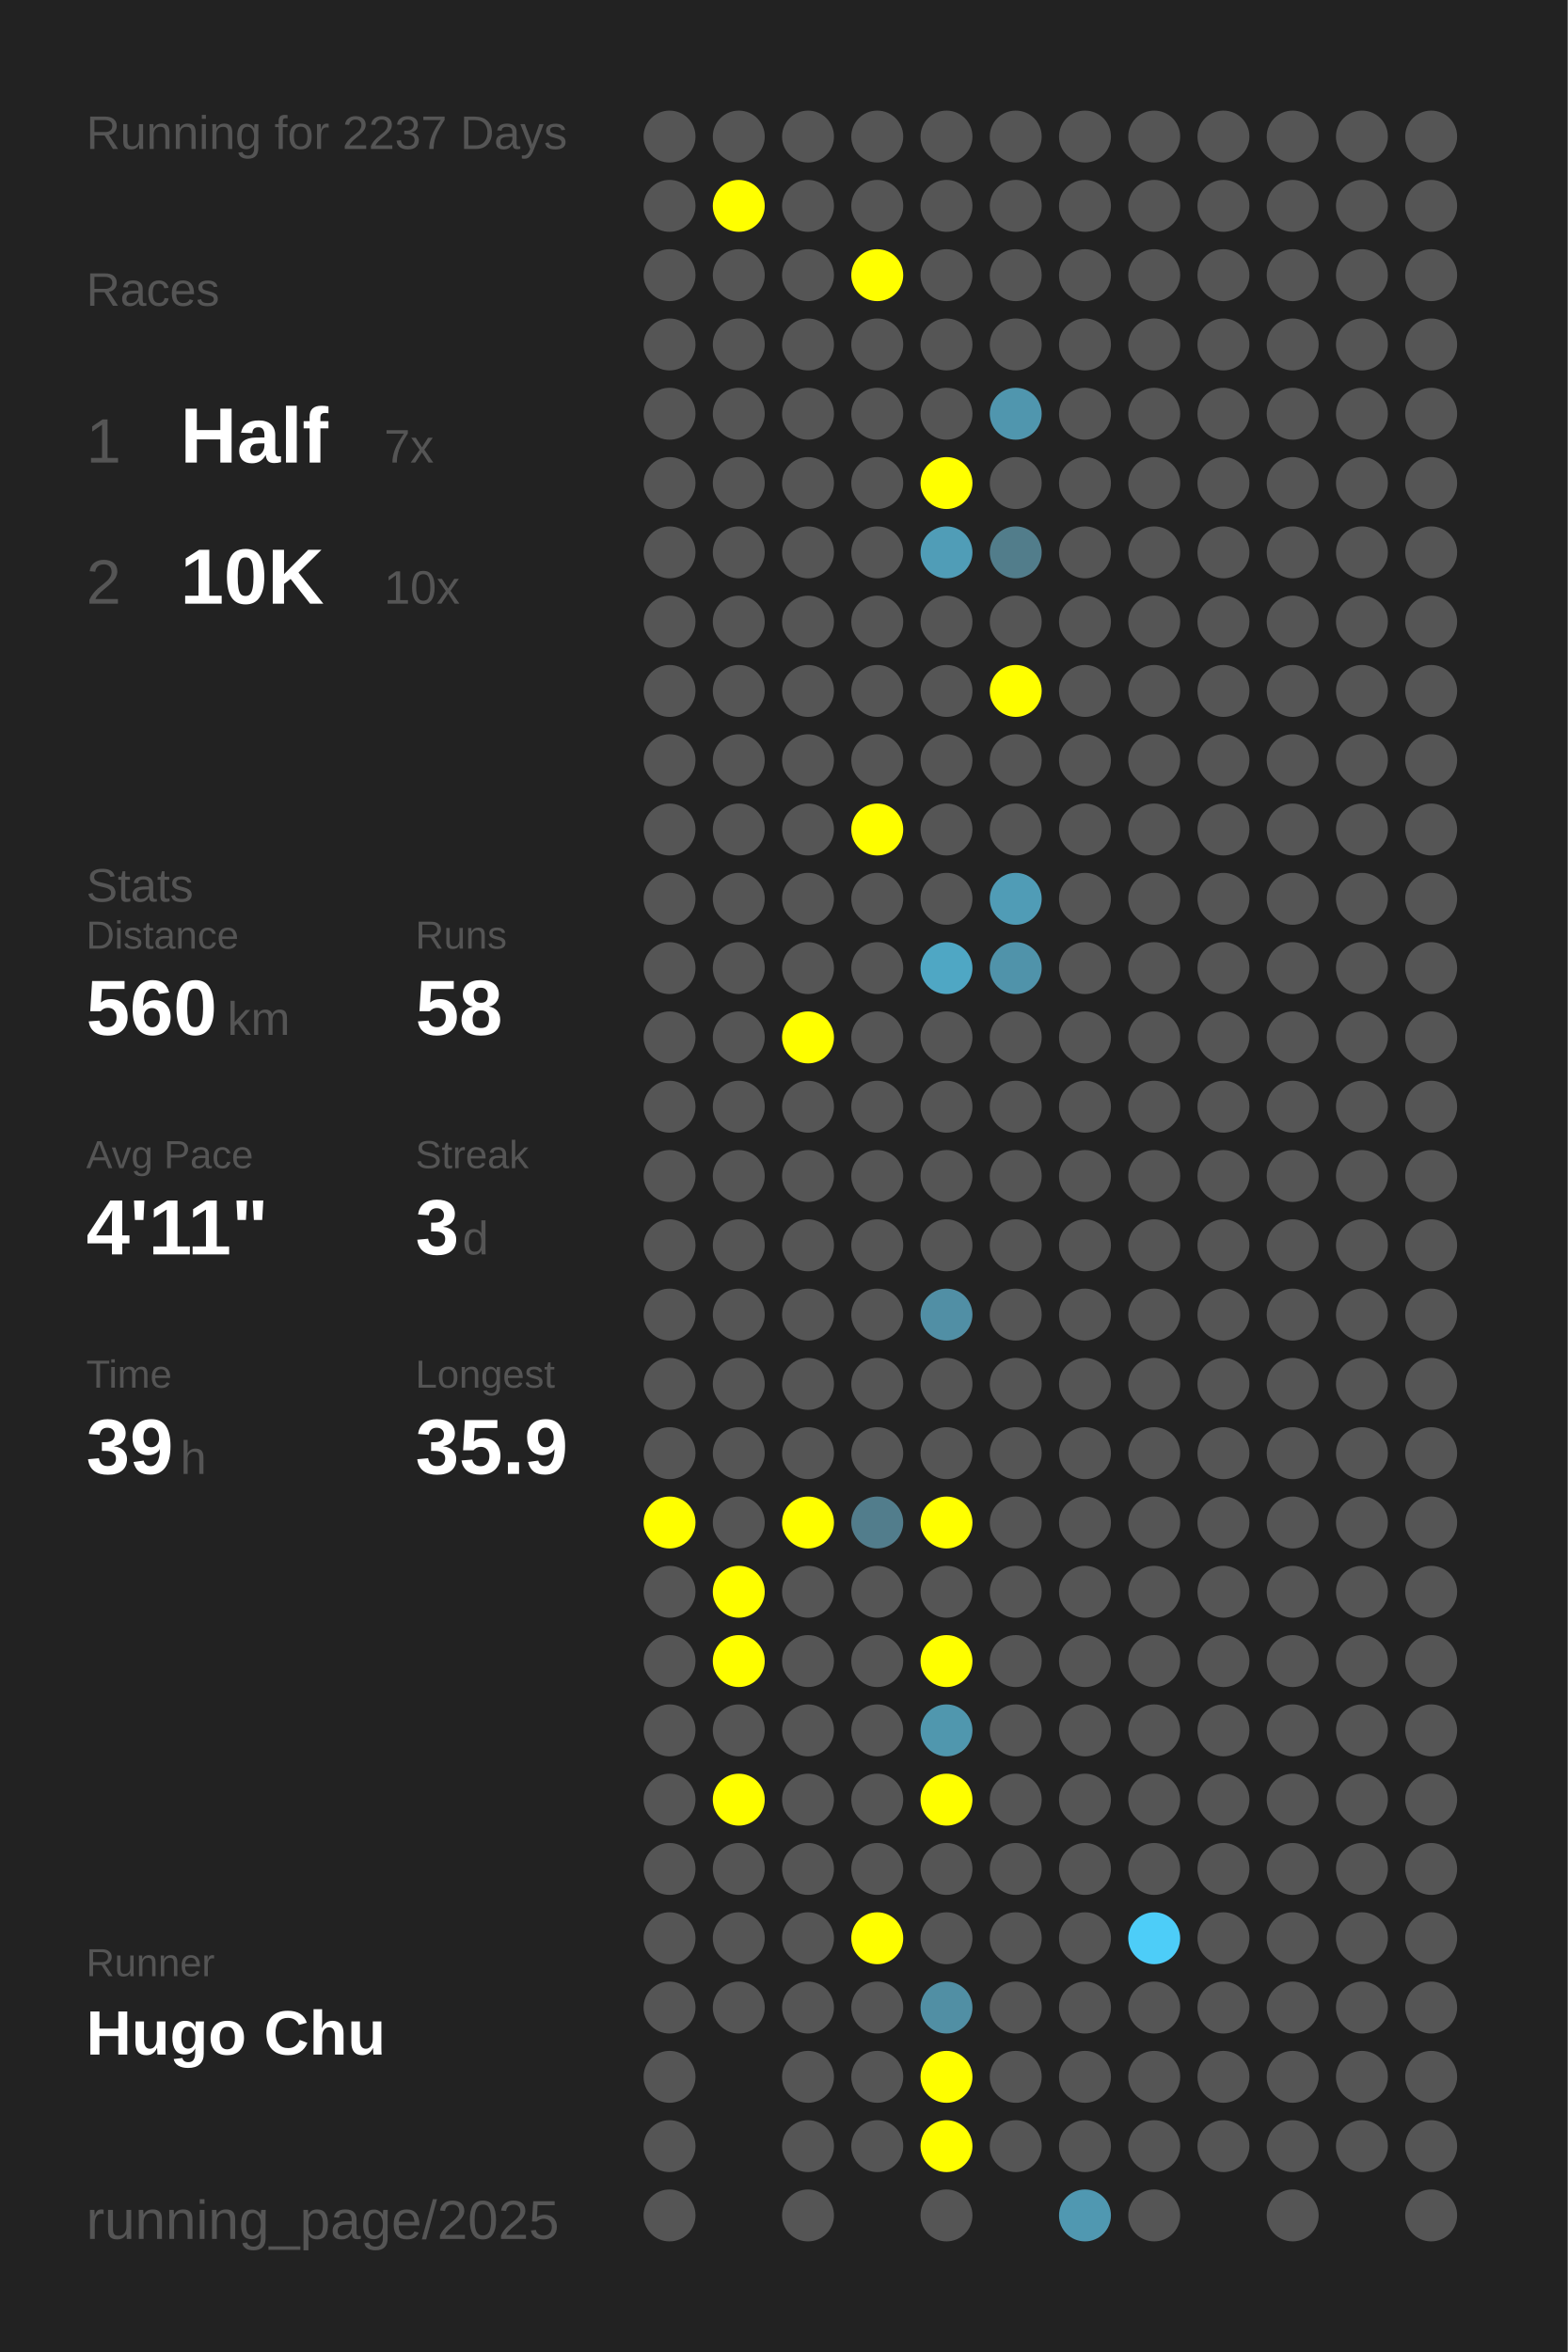
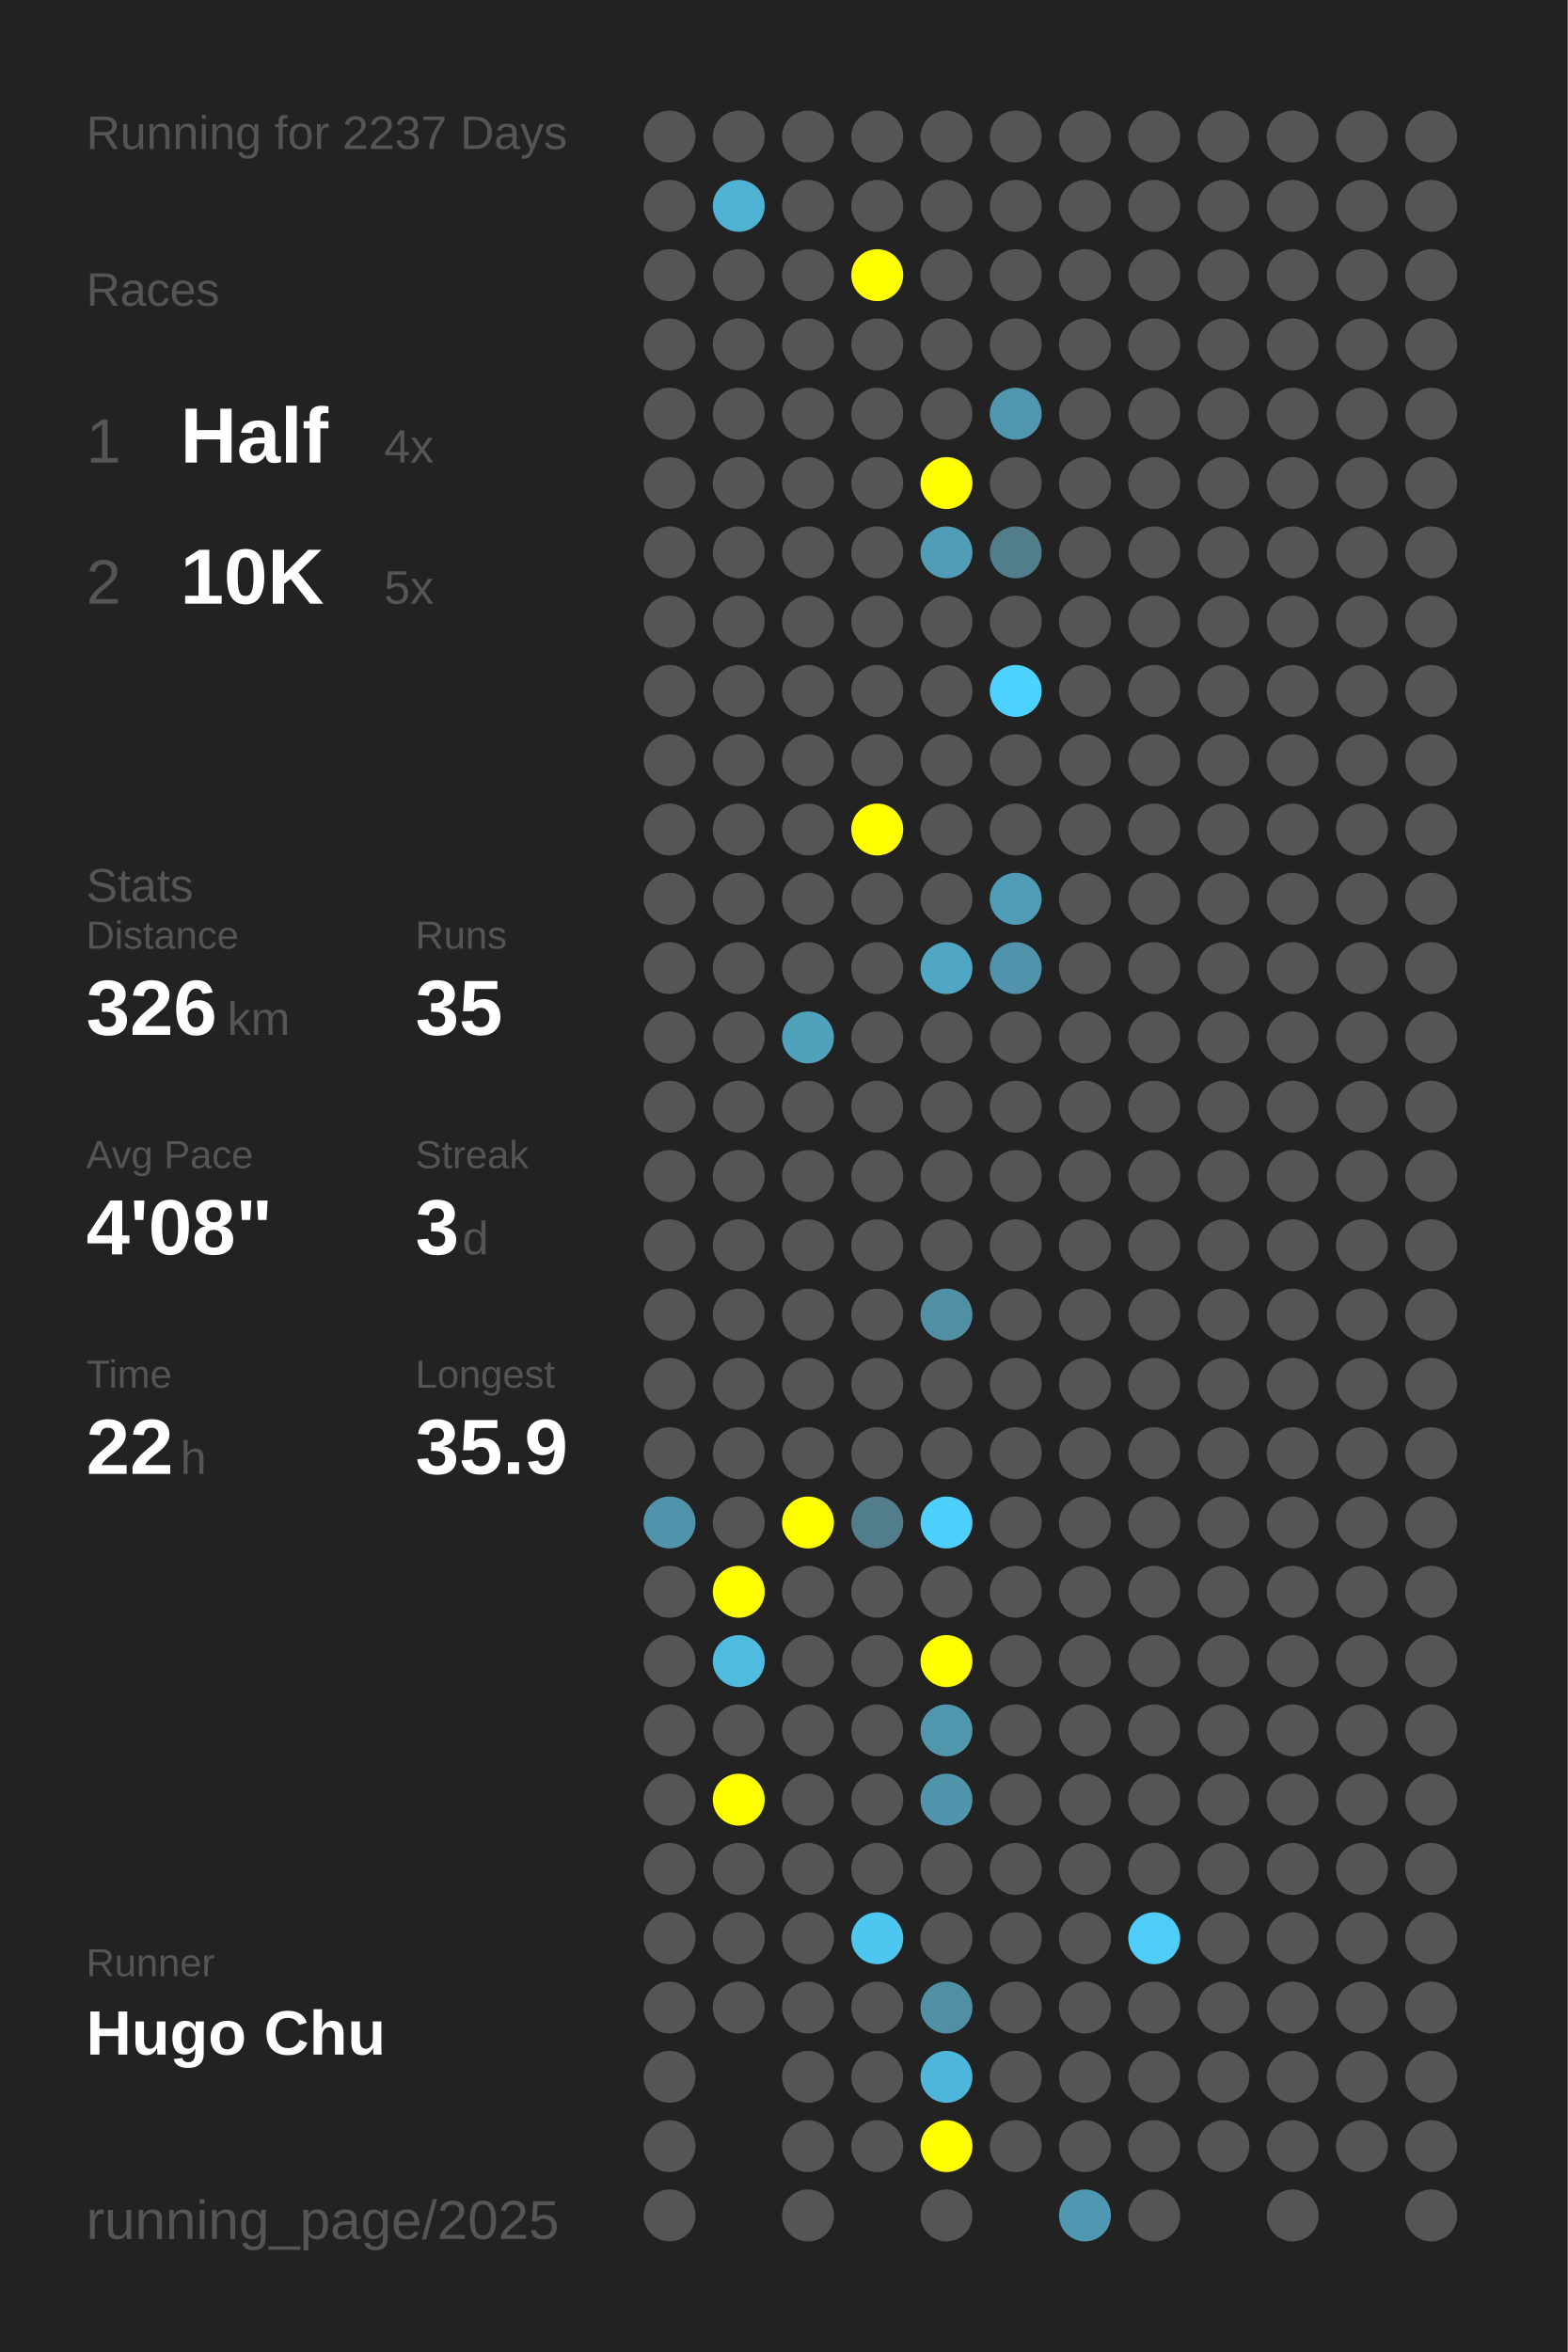
<svg xmlns="http://www.w3.org/2000/svg" baseProfile="full" height="300mm" version="1.1" viewBox="0,0,200,300" width="200mm">
  <defs />
  <rect fill="#222222" height="300" width="200" x="0" y="0" />
  <text fill="#555555" style="font-size:6px; font-family:Arial;" x="11" y="19">Running for 2237 Days</text>
  <text fill="#555555" style="font-size:6px; font-family:Arial;" x="11" y="39">Races</text>
  <text fill="#555555" style="font-size:8px; font-family:Arial;" x="11" y="59">1</text>
  <text fill="#FFFFFF" style="font-size:10px; font-family:Arial; font-weight:bold;" x="23" y="59">Half</text>
-   <text fill="#555555" style="font-size:6px; font-family:Arial;" x="49" y="59">7x</text>
+   <text fill="#555555" style="font-size:6px; font-family:Arial;" x="49" y="59">4x</text>
  <text fill="#555555" style="font-size:8px; font-family:Arial;" x="11" y="77">2</text>
  <text fill="#FFFFFF" style="font-size:10px; font-family:Arial; font-weight:bold;" x="23" y="77">10K</text>
-   <text fill="#555555" style="font-size:6px; font-family:Arial;" x="49" y="77">10x</text>
+   <text fill="#555555" style="font-size:6px; font-family:Arial;" x="49" y="77">5x</text>
  <text fill="#555555" style="font-size:6px; font-family:Arial;" x="11" y="115">Stats</text>
  <text fill="#555555" style="font-size:5px; font-family:Arial;" x="11" y="121">Distance</text>
-   <text fill="#FFFFFF" style="font-size:10px; font-family:Arial; font-weight:bold;" x="11" y="132">560</text>
+   <text fill="#FFFFFF" style="font-size:10px; font-family:Arial; font-weight:bold;" x="11" y="132">326</text>
  <text fill="#555555" style="font-size:6px; font-family:Arial;" x="29" y="132">km</text>
  <text fill="#555555" style="font-size:5px; font-family:Arial;" x="53" y="121">Runs</text>
-   <text fill="#FFFFFF" style="font-size:10px; font-family:Arial; font-weight:bold;" x="53" y="132">58</text>
+   <text fill="#FFFFFF" style="font-size:10px; font-family:Arial; font-weight:bold;" x="53" y="132">35</text>
  <text fill="#555555" style="font-size:5px; font-family:Arial;" x="11" y="149">Avg Pace</text>
-   <text fill="#FFFFFF" style="font-size:10px; font-family:Arial; font-weight:bold;" x="11" y="160">4'11"</text>
+   <text fill="#FFFFFF" style="font-size:10px; font-family:Arial; font-weight:bold;" x="11" y="160">4'08"</text>
  <text fill="#555555" style="font-size:5px; font-family:Arial;" x="53" y="149">Streak</text>
  <text fill="#FFFFFF" style="font-size:10px; font-family:Arial; font-weight:bold;" x="53" y="160">3</text>
  <text fill="#555555" style="font-size:6px; font-family:Arial;" x="59" y="160">d</text>
  <text fill="#555555" style="font-size:5px; font-family:Arial;" x="11" y="177">Time</text>
-   <text fill="#FFFFFF" style="font-size:10px; font-family:Arial; font-weight:bold;" x="11" y="188">39</text>
+   <text fill="#FFFFFF" style="font-size:10px; font-family:Arial; font-weight:bold;" x="11" y="188">22</text>
  <text fill="#555555" style="font-size:6px; font-family:Arial;" x="23" y="188">h</text>
  <text fill="#555555" style="font-size:5px; font-family:Arial;" x="53" y="177">Longest</text>
  <text fill="#FFFFFF" style="font-size:10px; font-family:Arial; font-weight:bold;" x="53" y="188">35.9</text>
  <text fill="#555555" style="font-size:5px; font-family:Arial;" x="11" y="252.065">Runner</text>
  <text fill="#FFFFFF" style="font-size:8px; font-family:Arial; font-weight:bold;" x="11" y="262.065">Hugo Chu</text>
  <text fill="#555555" style="font-size:7px; font-family:Arial;" x="11" y="285.581">running_page/2025</text>
  <circle cx="85.417" cy="17.419" fill="#555555" r="3.312" />
  <circle cx="85.417" cy="26.258" fill="#555555" r="3.312" />
  <circle cx="85.417" cy="35.097" fill="#555555" r="3.312" />
  <circle cx="85.417" cy="43.935" fill="#555555" r="3.312" />
  <circle cx="85.417" cy="52.774" fill="#555555" r="3.312" />
  <circle cx="85.417" cy="61.613" fill="#555555" r="3.312" />
  <circle cx="85.417" cy="70.452" fill="#555555" r="3.312" />
  <circle cx="85.417" cy="79.29" fill="#555555" r="3.312" />
  <circle cx="85.417" cy="88.129" fill="#555555" r="3.312" />
  <circle cx="85.417" cy="96.968" fill="#555555" r="3.312" />
  <circle cx="85.417" cy="105.806" fill="#555555" r="3.312" />
  <circle cx="85.417" cy="114.645" fill="#555555" r="3.312" />
  <circle cx="85.417" cy="123.484" fill="#555555" r="3.312" />
  <circle cx="85.417" cy="132.323" fill="#555555" r="3.312" />
  <circle cx="85.417" cy="141.161" fill="#555555" r="3.312" />
  <circle cx="85.417" cy="150" fill="#555555" r="3.312" />
  <circle cx="85.417" cy="158.839" fill="#555555" r="3.312" />
  <circle cx="85.417" cy="167.677" fill="#555555" r="3.312" />
  <circle cx="85.417" cy="176.516" fill="#555555" r="3.312" />
  <circle cx="85.417" cy="185.355" fill="#555555" r="3.312" />
-   <circle cx="85.417" cy="194.194" fill="#FFFF00" r="3.312" />
+   <circle cx="85.417" cy="194.194" fill="#5093aa" r="3.312" />
  <circle cx="85.417" cy="203.032" fill="#555555" r="3.312" />
  <circle cx="85.417" cy="211.871" fill="#555555" r="3.312" />
  <circle cx="85.417" cy="220.71" fill="#555555" r="3.312" />
  <circle cx="85.417" cy="229.548" fill="#555555" r="3.312" />
  <circle cx="85.417" cy="238.387" fill="#555555" r="3.312" />
  <circle cx="85.417" cy="247.226" fill="#555555" r="3.312" />
  <circle cx="85.417" cy="256.065" fill="#555555" r="3.312" />
  <circle cx="85.417" cy="264.903" fill="#555555" r="3.312" />
  <circle cx="85.417" cy="273.742" fill="#555555" r="3.312" />
  <circle cx="85.417" cy="282.581" fill="#555555" r="3.312" />
  <circle cx="94.25" cy="17.419" fill="#555555" r="3.312" />
-   <circle cx="94.25" cy="26.258" fill="#FFFF00" r="3.312" />
+   <circle cx="94.25" cy="26.258" fill="#4fb2d3" r="3.312" />
  <circle cx="94.25" cy="35.097" fill="#555555" r="3.312" />
  <circle cx="94.25" cy="43.935" fill="#555555" r="3.312" />
  <circle cx="94.25" cy="52.774" fill="#555555" r="3.312" />
  <circle cx="94.25" cy="61.613" fill="#555555" r="3.312" />
  <circle cx="94.25" cy="70.452" fill="#555555" r="3.312" />
  <circle cx="94.25" cy="79.29" fill="#555555" r="3.312" />
  <circle cx="94.25" cy="88.129" fill="#555555" r="3.312" />
  <circle cx="94.25" cy="96.968" fill="#555555" r="3.312" />
  <circle cx="94.25" cy="105.806" fill="#555555" r="3.312" />
  <circle cx="94.25" cy="114.645" fill="#555555" r="3.312" />
  <circle cx="94.25" cy="123.484" fill="#555555" r="3.312" />
  <circle cx="94.25" cy="132.323" fill="#555555" r="3.312" />
  <circle cx="94.25" cy="141.161" fill="#555555" r="3.312" />
  <circle cx="94.25" cy="150" fill="#555555" r="3.312" />
  <circle cx="94.25" cy="158.839" fill="#555555" r="3.312" />
  <circle cx="94.25" cy="167.677" fill="#555555" r="3.312" />
  <circle cx="94.25" cy="176.516" fill="#555555" r="3.312" />
  <circle cx="94.25" cy="185.355" fill="#555555" r="3.312" />
  <circle cx="94.25" cy="194.194" fill="#555555" r="3.312" />
  <circle cx="94.25" cy="203.032" fill="#FFFF00" r="3.312" />
-   <circle cx="94.25" cy="211.871" fill="#FFFF00" r="3.312" />
+   <circle cx="94.25" cy="211.871" fill="#4ebbdf" r="3.312" />
  <circle cx="94.25" cy="220.71" fill="#555555" r="3.312" />
  <circle cx="94.25" cy="229.548" fill="#FFFF00" r="3.312" />
  <circle cx="94.25" cy="238.387" fill="#555555" r="3.312" />
  <circle cx="94.25" cy="247.226" fill="#555555" r="3.312" />
  <circle cx="94.25" cy="256.065" fill="#555555" r="3.312" />
  <circle cx="103.083" cy="17.419" fill="#555555" r="3.312" />
  <circle cx="103.083" cy="26.258" fill="#555555" r="3.312" />
  <circle cx="103.083" cy="35.097" fill="#555555" r="3.312" />
  <circle cx="103.083" cy="43.935" fill="#555555" r="3.312" />
  <circle cx="103.083" cy="52.774" fill="#555555" r="3.312" />
  <circle cx="103.083" cy="61.613" fill="#555555" r="3.312" />
  <circle cx="103.083" cy="70.452" fill="#555555" r="3.312" />
  <circle cx="103.083" cy="79.29" fill="#555555" r="3.312" />
  <circle cx="103.083" cy="88.129" fill="#555555" r="3.312" />
  <circle cx="103.083" cy="96.968" fill="#555555" r="3.312" />
  <circle cx="103.083" cy="105.806" fill="#555555" r="3.312" />
  <circle cx="103.083" cy="114.645" fill="#555555" r="3.312" />
  <circle cx="103.083" cy="123.484" fill="#555555" r="3.312" />
-   <circle cx="103.083" cy="132.323" fill="#FFFF00" r="3.312" />
+   <circle cx="103.083" cy="132.323" fill="#50a1bc" r="3.312" />
  <circle cx="103.083" cy="141.161" fill="#555555" r="3.312" />
  <circle cx="103.083" cy="150" fill="#555555" r="3.312" />
  <circle cx="103.083" cy="158.839" fill="#555555" r="3.312" />
  <circle cx="103.083" cy="167.677" fill="#555555" r="3.312" />
  <circle cx="103.083" cy="176.516" fill="#555555" r="3.312" />
  <circle cx="103.083" cy="185.355" fill="#555555" r="3.312" />
  <circle cx="103.083" cy="194.194" fill="#FFFF00" r="3.312" />
  <circle cx="103.083" cy="203.032" fill="#555555" r="3.312" />
  <circle cx="103.083" cy="211.871" fill="#555555" r="3.312" />
  <circle cx="103.083" cy="220.71" fill="#555555" r="3.312" />
  <circle cx="103.083" cy="229.548" fill="#555555" r="3.312" />
  <circle cx="103.083" cy="238.387" fill="#555555" r="3.312" />
  <circle cx="103.083" cy="247.226" fill="#555555" r="3.312" />
  <circle cx="103.083" cy="256.065" fill="#555555" r="3.312" />
  <circle cx="103.083" cy="264.903" fill="#555555" r="3.312" />
  <circle cx="103.083" cy="273.742" fill="#555555" r="3.312" />
  <circle cx="103.083" cy="282.581" fill="#555555" r="3.312" />
  <circle cx="111.917" cy="17.419" fill="#555555" r="3.312" />
  <circle cx="111.917" cy="26.258" fill="#555555" r="3.312" />
  <circle cx="111.917" cy="35.097" fill="#FFFF00" r="3.312" />
  <circle cx="111.917" cy="43.935" fill="#555555" r="3.312" />
  <circle cx="111.917" cy="52.774" fill="#555555" r="3.312" />
  <circle cx="111.917" cy="61.613" fill="#555555" r="3.312" />
  <circle cx="111.917" cy="70.452" fill="#555555" r="3.312" />
  <circle cx="111.917" cy="79.29" fill="#555555" r="3.312" />
  <circle cx="111.917" cy="88.129" fill="#555555" r="3.312" />
  <circle cx="111.917" cy="96.968" fill="#555555" r="3.312" />
  <circle cx="111.917" cy="105.806" fill="#FFFF00" r="3.312" />
  <circle cx="111.917" cy="114.645" fill="#555555" r="3.312" />
  <circle cx="111.917" cy="123.484" fill="#555555" r="3.312" />
  <circle cx="111.917" cy="132.323" fill="#555555" r="3.312" />
  <circle cx="111.917" cy="141.161" fill="#555555" r="3.312" />
  <circle cx="111.917" cy="150" fill="#555555" r="3.312" />
  <circle cx="111.917" cy="158.839" fill="#555555" r="3.312" />
  <circle cx="111.917" cy="167.677" fill="#555555" r="3.312" />
  <circle cx="111.917" cy="176.516" fill="#555555" r="3.312" />
  <circle cx="111.917" cy="185.355" fill="#555555" r="3.312" />
  <circle cx="111.917" cy="194.194" fill="#527d8c" r="3.312" />
  <circle cx="111.917" cy="203.032" fill="#555555" r="3.312" />
  <circle cx="111.917" cy="211.871" fill="#555555" r="3.312" />
  <circle cx="111.917" cy="220.71" fill="#555555" r="3.312" />
  <circle cx="111.917" cy="229.548" fill="#555555" r="3.312" />
  <circle cx="111.917" cy="238.387" fill="#555555" r="3.312" />
-   <circle cx="111.917" cy="247.226" fill="#FFFF00" r="3.312" />
+   <circle cx="111.917" cy="247.226" fill="#4dc7f0" r="3.312" />
  <circle cx="111.917" cy="256.065" fill="#555555" r="3.312" />
  <circle cx="111.917" cy="264.903" fill="#555555" r="3.312" />
  <circle cx="111.917" cy="273.742" fill="#555555" r="3.312" />
  <circle cx="120.75" cy="17.419" fill="#555555" r="3.312" />
  <circle cx="120.75" cy="26.258" fill="#555555" r="3.312" />
  <circle cx="120.75" cy="35.097" fill="#555555" r="3.312" />
  <circle cx="120.75" cy="43.935" fill="#555555" r="3.312" />
  <circle cx="120.75" cy="52.774" fill="#555555" r="3.312" />
  <circle cx="120.75" cy="61.613" fill="#FFFF00" r="3.312" />
  <circle cx="120.75" cy="70.452" fill="#509db7" r="3.312" />
  <circle cx="120.75" cy="79.29" fill="#555555" r="3.312" />
  <circle cx="120.75" cy="88.129" fill="#555555" r="3.312" />
  <circle cx="120.75" cy="96.968" fill="#555555" r="3.312" />
  <circle cx="120.75" cy="105.806" fill="#555555" r="3.312" />
  <circle cx="120.75" cy="114.645" fill="#555555" r="3.312" />
  <circle cx="120.75" cy="123.484" fill="#4fa7c4" r="3.312" />
  <circle cx="120.75" cy="132.323" fill="#555555" r="3.312" />
  <circle cx="120.75" cy="141.161" fill="#555555" r="3.312" />
  <circle cx="120.75" cy="150" fill="#555555" r="3.312" />
  <circle cx="120.75" cy="158.839" fill="#555555" r="3.312" />
  <circle cx="120.75" cy="167.677" fill="#518fa5" r="3.312" />
  <circle cx="120.75" cy="176.516" fill="#555555" r="3.312" />
  <circle cx="120.75" cy="185.355" fill="#555555" r="3.312" />
-   <circle cx="120.75" cy="194.194" fill="#FFFF00" r="3.312" />
+   <circle cx="120.75" cy="194.194" fill="#4dcffc" r="3.312" />
  <circle cx="120.75" cy="203.032" fill="#555555" r="3.312" />
  <circle cx="120.75" cy="211.871" fill="#FFFF00" r="3.312" />
  <circle cx="120.75" cy="220.71" fill="#5097ae" r="3.312" />
-   <circle cx="120.75" cy="229.548" fill="#FFFF00" r="3.312" />
+   <circle cx="120.75" cy="229.548" fill="#5095ac" r="3.312" />
  <circle cx="120.75" cy="238.387" fill="#555555" r="3.312" />
  <circle cx="120.75" cy="247.226" fill="#555555" r="3.312" />
  <circle cx="120.75" cy="256.065" fill="#518fa4" r="3.312" />
-   <circle cx="120.75" cy="264.903" fill="#FFFF00" r="3.312" />
+   <circle cx="120.75" cy="264.903" fill="#4eb6da" r="3.312" />
  <circle cx="120.75" cy="273.742" fill="#FFFF00" r="3.312" />
  <circle cx="120.75" cy="282.581" fill="#555555" r="3.312" />
  <circle cx="129.583" cy="17.419" fill="#555555" r="3.312" />
  <circle cx="129.583" cy="26.258" fill="#555555" r="3.312" />
  <circle cx="129.583" cy="35.097" fill="#555555" r="3.312" />
  <circle cx="129.583" cy="43.935" fill="#555555" r="3.312" />
  <circle cx="129.583" cy="52.774" fill="#5096ae" r="3.312" />
  <circle cx="129.583" cy="61.613" fill="#555555" r="3.312" />
  <circle cx="129.583" cy="70.452" fill="#527d8b" r="3.312" />
  <circle cx="129.583" cy="79.29" fill="#555555" r="3.312" />
-   <circle cx="129.583" cy="88.129" fill="#FFFF00" r="3.312" />
+   <circle cx="129.583" cy="88.129" fill="#4dd1fe" r="3.312" />
  <circle cx="129.583" cy="96.968" fill="#555555" r="3.312" />
  <circle cx="129.583" cy="105.806" fill="#555555" r="3.312" />
  <circle cx="129.583" cy="114.645" fill="#509cb6" r="3.312" />
  <circle cx="129.583" cy="123.484" fill="#5093aa" r="3.312" />
  <circle cx="129.583" cy="132.323" fill="#555555" r="3.312" />
  <circle cx="129.583" cy="141.161" fill="#555555" r="3.312" />
  <circle cx="129.583" cy="150" fill="#555555" r="3.312" />
  <circle cx="129.583" cy="158.839" fill="#555555" r="3.312" />
  <circle cx="129.583" cy="167.677" fill="#555555" r="3.312" />
  <circle cx="129.583" cy="176.516" fill="#555555" r="3.312" />
  <circle cx="129.583" cy="185.355" fill="#555555" r="3.312" />
  <circle cx="129.583" cy="194.194" fill="#555555" r="3.312" />
  <circle cx="129.583" cy="203.032" fill="#555555" r="3.312" />
  <circle cx="129.583" cy="211.871" fill="#555555" r="3.312" />
  <circle cx="129.583" cy="220.71" fill="#555555" r="3.312" />
  <circle cx="129.583" cy="229.548" fill="#555555" r="3.312" />
  <circle cx="129.583" cy="238.387" fill="#555555" r="3.312" />
  <circle cx="129.583" cy="247.226" fill="#555555" r="3.312" />
  <circle cx="129.583" cy="256.065" fill="#555555" r="3.312" />
  <circle cx="129.583" cy="264.903" fill="#555555" r="3.312" />
  <circle cx="129.583" cy="273.742" fill="#555555" r="3.312" />
  <circle cx="138.417" cy="17.419" fill="#555555" r="3.312" />
  <circle cx="138.417" cy="26.258" fill="#555555" r="3.312" />
  <circle cx="138.417" cy="35.097" fill="#555555" r="3.312" />
  <circle cx="138.417" cy="43.935" fill="#555555" r="3.312" />
  <circle cx="138.417" cy="52.774" fill="#555555" r="3.312" />
  <circle cx="138.417" cy="61.613" fill="#555555" r="3.312" />
  <circle cx="138.417" cy="70.452" fill="#555555" r="3.312" />
  <circle cx="138.417" cy="79.29" fill="#555555" r="3.312" />
  <circle cx="138.417" cy="88.129" fill="#555555" r="3.312" />
  <circle cx="138.417" cy="96.968" fill="#555555" r="3.312" />
  <circle cx="138.417" cy="105.806" fill="#555555" r="3.312" />
  <circle cx="138.417" cy="114.645" fill="#555555" r="3.312" />
  <circle cx="138.417" cy="123.484" fill="#555555" r="3.312" />
  <circle cx="138.417" cy="132.323" fill="#555555" r="3.312" />
  <circle cx="138.417" cy="141.161" fill="#555555" r="3.312" />
  <circle cx="138.417" cy="150" fill="#555555" r="3.312" />
  <circle cx="138.417" cy="158.839" fill="#555555" r="3.312" />
  <circle cx="138.417" cy="167.677" fill="#555555" r="3.312" />
  <circle cx="138.417" cy="176.516" fill="#555555" r="3.312" />
  <circle cx="138.417" cy="185.355" fill="#555555" r="3.312" />
  <circle cx="138.417" cy="194.194" fill="#555555" r="3.312" />
  <circle cx="138.417" cy="203.032" fill="#555555" r="3.312" />
  <circle cx="138.417" cy="211.871" fill="#555555" r="3.312" />
  <circle cx="138.417" cy="220.71" fill="#555555" r="3.312" />
  <circle cx="138.417" cy="229.548" fill="#555555" r="3.312" />
  <circle cx="138.417" cy="238.387" fill="#555555" r="3.312" />
  <circle cx="138.417" cy="247.226" fill="#555555" r="3.312" />
  <circle cx="138.417" cy="256.065" fill="#555555" r="3.312" />
  <circle cx="138.417" cy="264.903" fill="#555555" r="3.312" />
  <circle cx="138.417" cy="273.742" fill="#555555" r="3.312" />
  <circle cx="138.417" cy="282.581" fill="#5098b1" r="3.312" />
  <circle cx="147.25" cy="17.419" fill="#555555" r="3.312" />
  <circle cx="147.25" cy="26.258" fill="#555555" r="3.312" />
  <circle cx="147.25" cy="35.097" fill="#555555" r="3.312" />
  <circle cx="147.25" cy="43.935" fill="#555555" r="3.312" />
  <circle cx="147.25" cy="52.774" fill="#555555" r="3.312" />
  <circle cx="147.25" cy="61.613" fill="#555555" r="3.312" />
  <circle cx="147.25" cy="70.452" fill="#555555" r="3.312" />
  <circle cx="147.25" cy="79.29" fill="#555555" r="3.312" />
  <circle cx="147.25" cy="88.129" fill="#555555" r="3.312" />
  <circle cx="147.25" cy="96.968" fill="#555555" r="3.312" />
  <circle cx="147.25" cy="105.806" fill="#555555" r="3.312" />
  <circle cx="147.25" cy="114.645" fill="#555555" r="3.312" />
  <circle cx="147.25" cy="123.484" fill="#555555" r="3.312" />
  <circle cx="147.25" cy="132.323" fill="#555555" r="3.312" />
  <circle cx="147.25" cy="141.161" fill="#555555" r="3.312" />
  <circle cx="147.25" cy="150" fill="#555555" r="3.312" />
  <circle cx="147.25" cy="158.839" fill="#555555" r="3.312" />
  <circle cx="147.25" cy="167.677" fill="#555555" r="3.312" />
  <circle cx="147.25" cy="176.516" fill="#555555" r="3.312" />
  <circle cx="147.25" cy="185.355" fill="#555555" r="3.312" />
  <circle cx="147.25" cy="194.194" fill="#555555" r="3.312" />
  <circle cx="147.25" cy="203.032" fill="#555555" r="3.312" />
  <circle cx="147.25" cy="211.871" fill="#555555" r="3.312" />
  <circle cx="147.25" cy="220.71" fill="#555555" r="3.312" />
  <circle cx="147.25" cy="229.548" fill="#555555" r="3.312" />
  <circle cx="147.25" cy="238.387" fill="#555555" r="3.312" />
  <circle cx="147.25" cy="247.226" fill="#4dcdf8" r="3.312" />
  <circle cx="147.25" cy="256.065" fill="#555555" r="3.312" />
  <circle cx="147.25" cy="264.903" fill="#555555" r="3.312" />
  <circle cx="147.25" cy="273.742" fill="#555555" r="3.312" />
  <circle cx="147.25" cy="282.581" fill="#555555" r="3.312" />
  <circle cx="156.083" cy="17.419" fill="#555555" r="3.312" />
  <circle cx="156.083" cy="26.258" fill="#555555" r="3.312" />
  <circle cx="156.083" cy="35.097" fill="#555555" r="3.312" />
  <circle cx="156.083" cy="43.935" fill="#555555" r="3.312" />
  <circle cx="156.083" cy="52.774" fill="#555555" r="3.312" />
  <circle cx="156.083" cy="61.613" fill="#555555" r="3.312" />
  <circle cx="156.083" cy="70.452" fill="#555555" r="3.312" />
  <circle cx="156.083" cy="79.29" fill="#555555" r="3.312" />
  <circle cx="156.083" cy="88.129" fill="#555555" r="3.312" />
  <circle cx="156.083" cy="96.968" fill="#555555" r="3.312" />
  <circle cx="156.083" cy="105.806" fill="#555555" r="3.312" />
  <circle cx="156.083" cy="114.645" fill="#555555" r="3.312" />
  <circle cx="156.083" cy="123.484" fill="#555555" r="3.312" />
  <circle cx="156.083" cy="132.323" fill="#555555" r="3.312" />
  <circle cx="156.083" cy="141.161" fill="#555555" r="3.312" />
  <circle cx="156.083" cy="150" fill="#555555" r="3.312" />
  <circle cx="156.083" cy="158.839" fill="#555555" r="3.312" />
  <circle cx="156.083" cy="167.677" fill="#555555" r="3.312" />
  <circle cx="156.083" cy="176.516" fill="#555555" r="3.312" />
  <circle cx="156.083" cy="185.355" fill="#555555" r="3.312" />
  <circle cx="156.083" cy="194.194" fill="#555555" r="3.312" />
  <circle cx="156.083" cy="203.032" fill="#555555" r="3.312" />
  <circle cx="156.083" cy="211.871" fill="#555555" r="3.312" />
  <circle cx="156.083" cy="220.71" fill="#555555" r="3.312" />
  <circle cx="156.083" cy="229.548" fill="#555555" r="3.312" />
  <circle cx="156.083" cy="238.387" fill="#555555" r="3.312" />
  <circle cx="156.083" cy="247.226" fill="#555555" r="3.312" />
  <circle cx="156.083" cy="256.065" fill="#555555" r="3.312" />
  <circle cx="156.083" cy="264.903" fill="#555555" r="3.312" />
  <circle cx="156.083" cy="273.742" fill="#555555" r="3.312" />
  <circle cx="164.917" cy="17.419" fill="#555555" r="3.312" />
  <circle cx="164.917" cy="26.258" fill="#555555" r="3.312" />
  <circle cx="164.917" cy="35.097" fill="#555555" r="3.312" />
  <circle cx="164.917" cy="43.935" fill="#555555" r="3.312" />
  <circle cx="164.917" cy="52.774" fill="#555555" r="3.312" />
  <circle cx="164.917" cy="61.613" fill="#555555" r="3.312" />
  <circle cx="164.917" cy="70.452" fill="#555555" r="3.312" />
  <circle cx="164.917" cy="79.29" fill="#555555" r="3.312" />
  <circle cx="164.917" cy="88.129" fill="#555555" r="3.312" />
  <circle cx="164.917" cy="96.968" fill="#555555" r="3.312" />
  <circle cx="164.917" cy="105.806" fill="#555555" r="3.312" />
  <circle cx="164.917" cy="114.645" fill="#555555" r="3.312" />
  <circle cx="164.917" cy="123.484" fill="#555555" r="3.312" />
  <circle cx="164.917" cy="132.323" fill="#555555" r="3.312" />
  <circle cx="164.917" cy="141.161" fill="#555555" r="3.312" />
  <circle cx="164.917" cy="150" fill="#555555" r="3.312" />
  <circle cx="164.917" cy="158.839" fill="#555555" r="3.312" />
  <circle cx="164.917" cy="167.677" fill="#555555" r="3.312" />
  <circle cx="164.917" cy="176.516" fill="#555555" r="3.312" />
  <circle cx="164.917" cy="185.355" fill="#555555" r="3.312" />
  <circle cx="164.917" cy="194.194" fill="#555555" r="3.312" />
  <circle cx="164.917" cy="203.032" fill="#555555" r="3.312" />
  <circle cx="164.917" cy="211.871" fill="#555555" r="3.312" />
  <circle cx="164.917" cy="220.71" fill="#555555" r="3.312" />
  <circle cx="164.917" cy="229.548" fill="#555555" r="3.312" />
  <circle cx="164.917" cy="238.387" fill="#555555" r="3.312" />
  <circle cx="164.917" cy="247.226" fill="#555555" r="3.312" />
  <circle cx="164.917" cy="256.065" fill="#555555" r="3.312" />
  <circle cx="164.917" cy="264.903" fill="#555555" r="3.312" />
  <circle cx="164.917" cy="273.742" fill="#555555" r="3.312" />
  <circle cx="164.917" cy="282.581" fill="#555555" r="3.312" />
  <circle cx="173.75" cy="17.419" fill="#555555" r="3.312" />
  <circle cx="173.75" cy="26.258" fill="#555555" r="3.312" />
  <circle cx="173.75" cy="35.097" fill="#555555" r="3.312" />
  <circle cx="173.75" cy="43.935" fill="#555555" r="3.312" />
  <circle cx="173.75" cy="52.774" fill="#555555" r="3.312" />
  <circle cx="173.75" cy="61.613" fill="#555555" r="3.312" />
  <circle cx="173.75" cy="70.452" fill="#555555" r="3.312" />
  <circle cx="173.75" cy="79.29" fill="#555555" r="3.312" />
  <circle cx="173.75" cy="88.129" fill="#555555" r="3.312" />
  <circle cx="173.75" cy="96.968" fill="#555555" r="3.312" />
  <circle cx="173.75" cy="105.806" fill="#555555" r="3.312" />
  <circle cx="173.75" cy="114.645" fill="#555555" r="3.312" />
  <circle cx="173.75" cy="123.484" fill="#555555" r="3.312" />
  <circle cx="173.75" cy="132.323" fill="#555555" r="3.312" />
  <circle cx="173.75" cy="141.161" fill="#555555" r="3.312" />
  <circle cx="173.75" cy="150" fill="#555555" r="3.312" />
  <circle cx="173.75" cy="158.839" fill="#555555" r="3.312" />
  <circle cx="173.75" cy="167.677" fill="#555555" r="3.312" />
  <circle cx="173.75" cy="176.516" fill="#555555" r="3.312" />
  <circle cx="173.75" cy="185.355" fill="#555555" r="3.312" />
  <circle cx="173.75" cy="194.194" fill="#555555" r="3.312" />
  <circle cx="173.75" cy="203.032" fill="#555555" r="3.312" />
  <circle cx="173.75" cy="211.871" fill="#555555" r="3.312" />
  <circle cx="173.75" cy="220.71" fill="#555555" r="3.312" />
  <circle cx="173.75" cy="229.548" fill="#555555" r="3.312" />
  <circle cx="173.75" cy="238.387" fill="#555555" r="3.312" />
  <circle cx="173.75" cy="247.226" fill="#555555" r="3.312" />
  <circle cx="173.75" cy="256.065" fill="#555555" r="3.312" />
  <circle cx="173.75" cy="264.903" fill="#555555" r="3.312" />
  <circle cx="173.75" cy="273.742" fill="#555555" r="3.312" />
  <circle cx="182.583" cy="17.419" fill="#555555" r="3.312" />
  <circle cx="182.583" cy="26.258" fill="#555555" r="3.312" />
  <circle cx="182.583" cy="35.097" fill="#555555" r="3.312" />
  <circle cx="182.583" cy="43.935" fill="#555555" r="3.312" />
  <circle cx="182.583" cy="52.774" fill="#555555" r="3.312" />
  <circle cx="182.583" cy="61.613" fill="#555555" r="3.312" />
  <circle cx="182.583" cy="70.452" fill="#555555" r="3.312" />
  <circle cx="182.583" cy="79.29" fill="#555555" r="3.312" />
  <circle cx="182.583" cy="88.129" fill="#555555" r="3.312" />
  <circle cx="182.583" cy="96.968" fill="#555555" r="3.312" />
  <circle cx="182.583" cy="105.806" fill="#555555" r="3.312" />
  <circle cx="182.583" cy="114.645" fill="#555555" r="3.312" />
  <circle cx="182.583" cy="123.484" fill="#555555" r="3.312" />
  <circle cx="182.583" cy="132.323" fill="#555555" r="3.312" />
  <circle cx="182.583" cy="141.161" fill="#555555" r="3.312" />
  <circle cx="182.583" cy="150" fill="#555555" r="3.312" />
  <circle cx="182.583" cy="158.839" fill="#555555" r="3.312" />
  <circle cx="182.583" cy="167.677" fill="#555555" r="3.312" />
  <circle cx="182.583" cy="176.516" fill="#555555" r="3.312" />
  <circle cx="182.583" cy="185.355" fill="#555555" r="3.312" />
  <circle cx="182.583" cy="194.194" fill="#555555" r="3.312" />
  <circle cx="182.583" cy="203.032" fill="#555555" r="3.312" />
  <circle cx="182.583" cy="211.871" fill="#555555" r="3.312" />
  <circle cx="182.583" cy="220.71" fill="#555555" r="3.312" />
  <circle cx="182.583" cy="229.548" fill="#555555" r="3.312" />
  <circle cx="182.583" cy="238.387" fill="#555555" r="3.312" />
  <circle cx="182.583" cy="247.226" fill="#555555" r="3.312" />
  <circle cx="182.583" cy="256.065" fill="#555555" r="3.312" />
  <circle cx="182.583" cy="264.903" fill="#555555" r="3.312" />
  <circle cx="182.583" cy="273.742" fill="#555555" r="3.312" />
  <circle cx="182.583" cy="282.581" fill="#555555" r="3.312" />
</svg>
